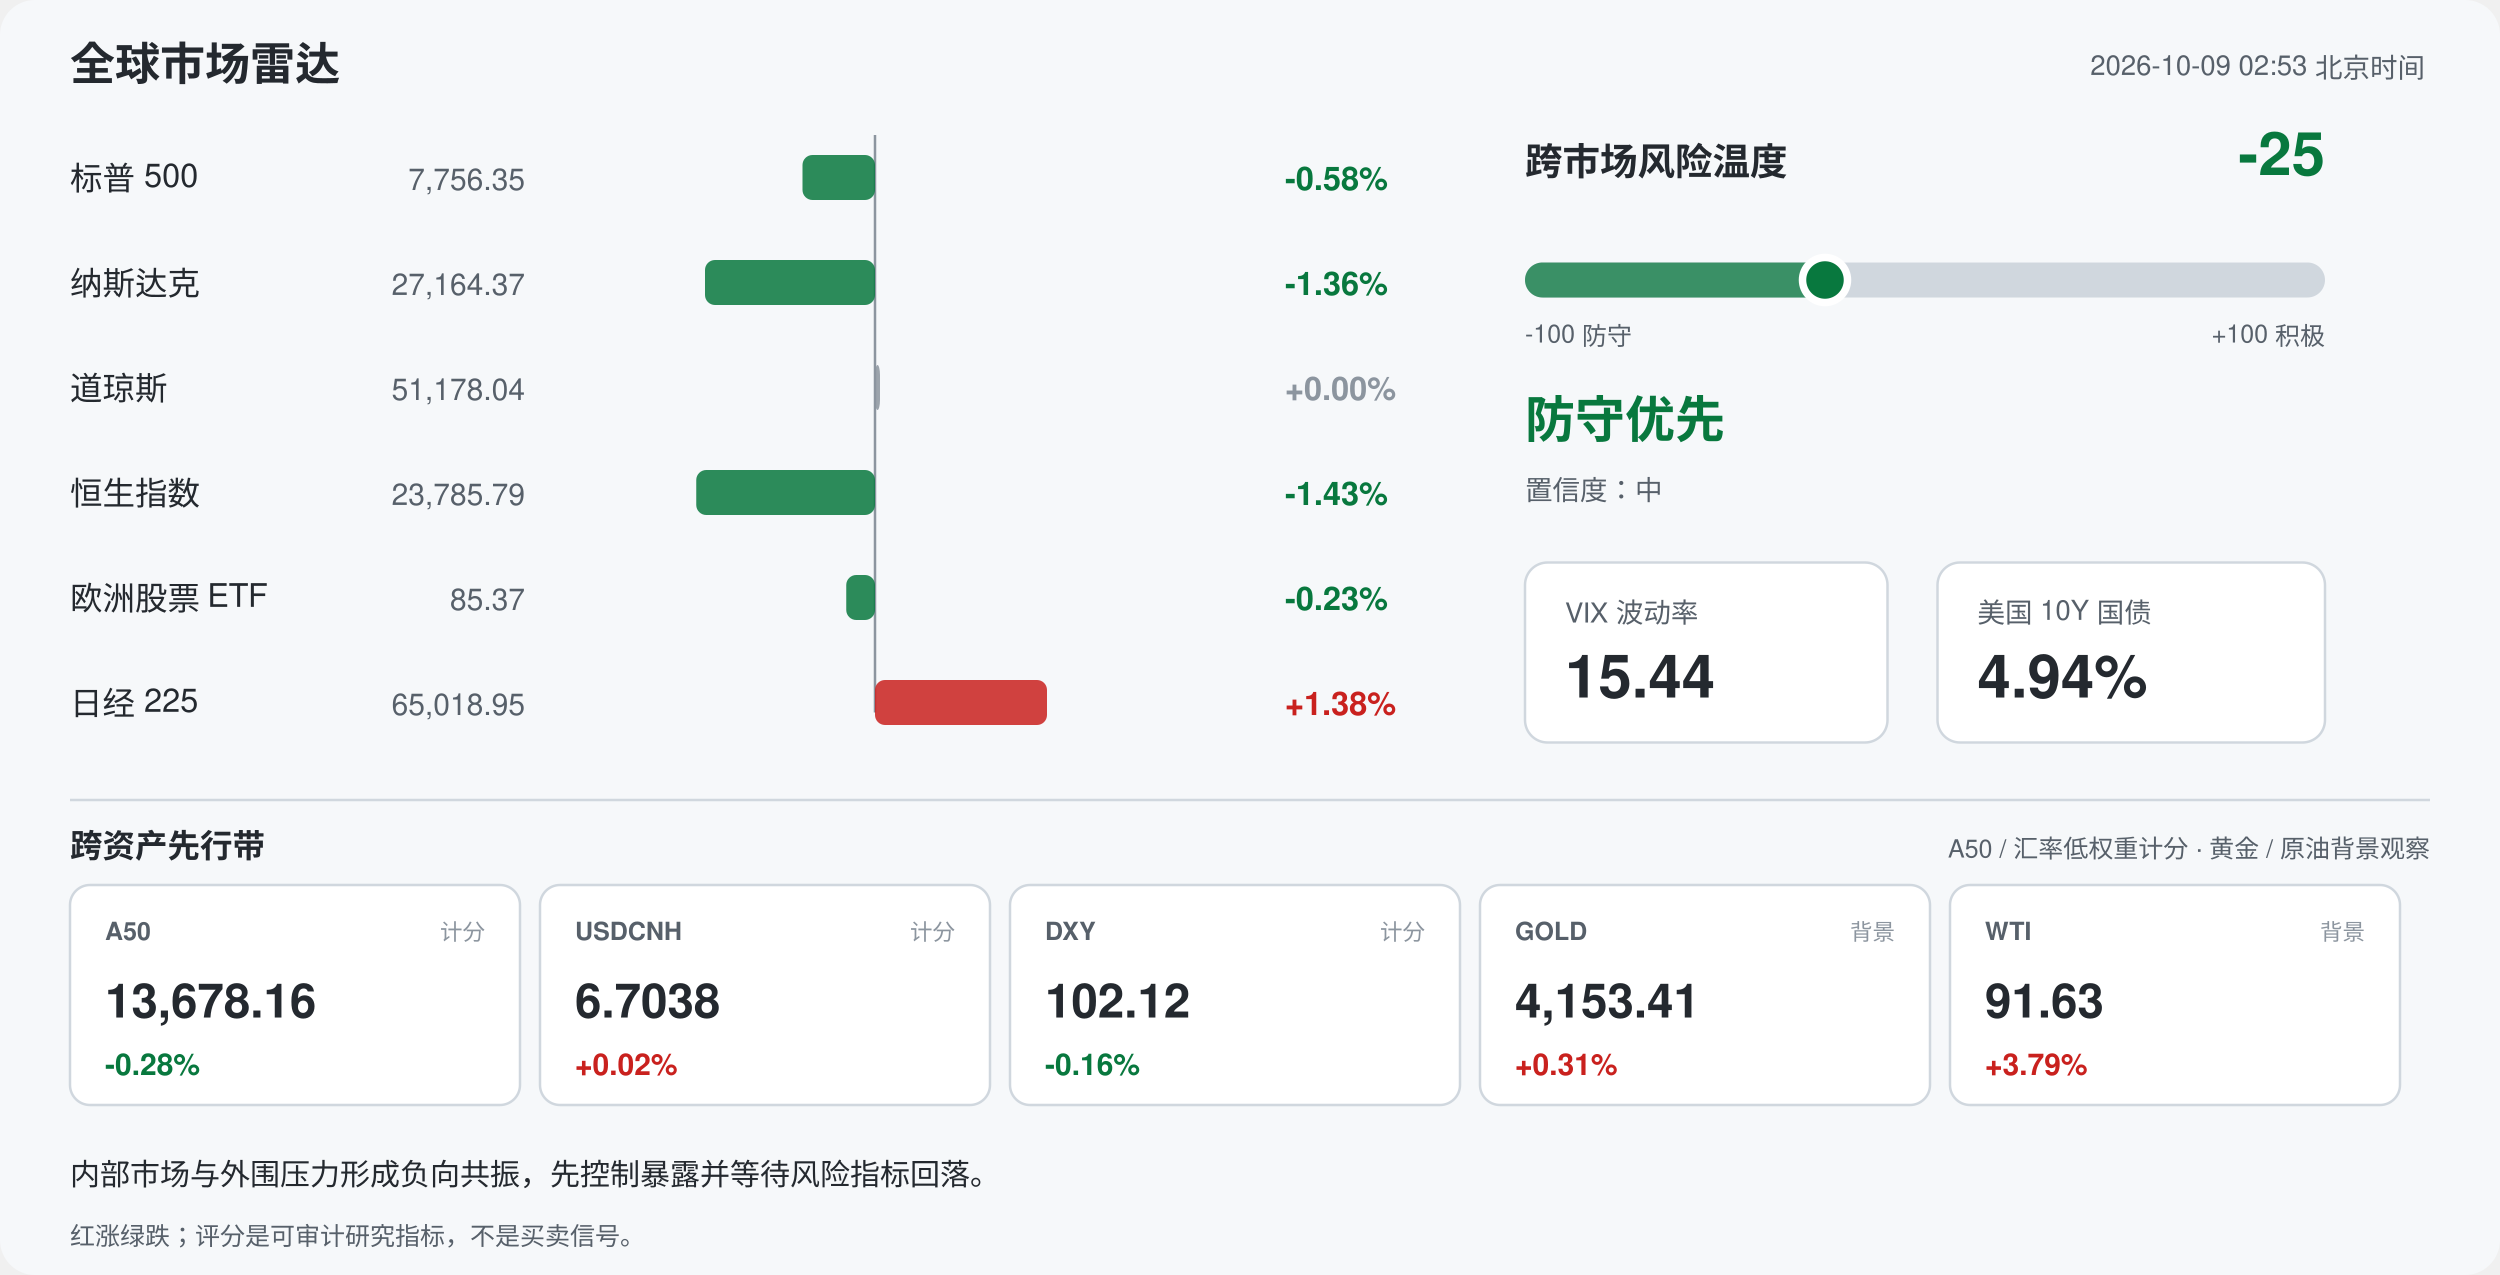
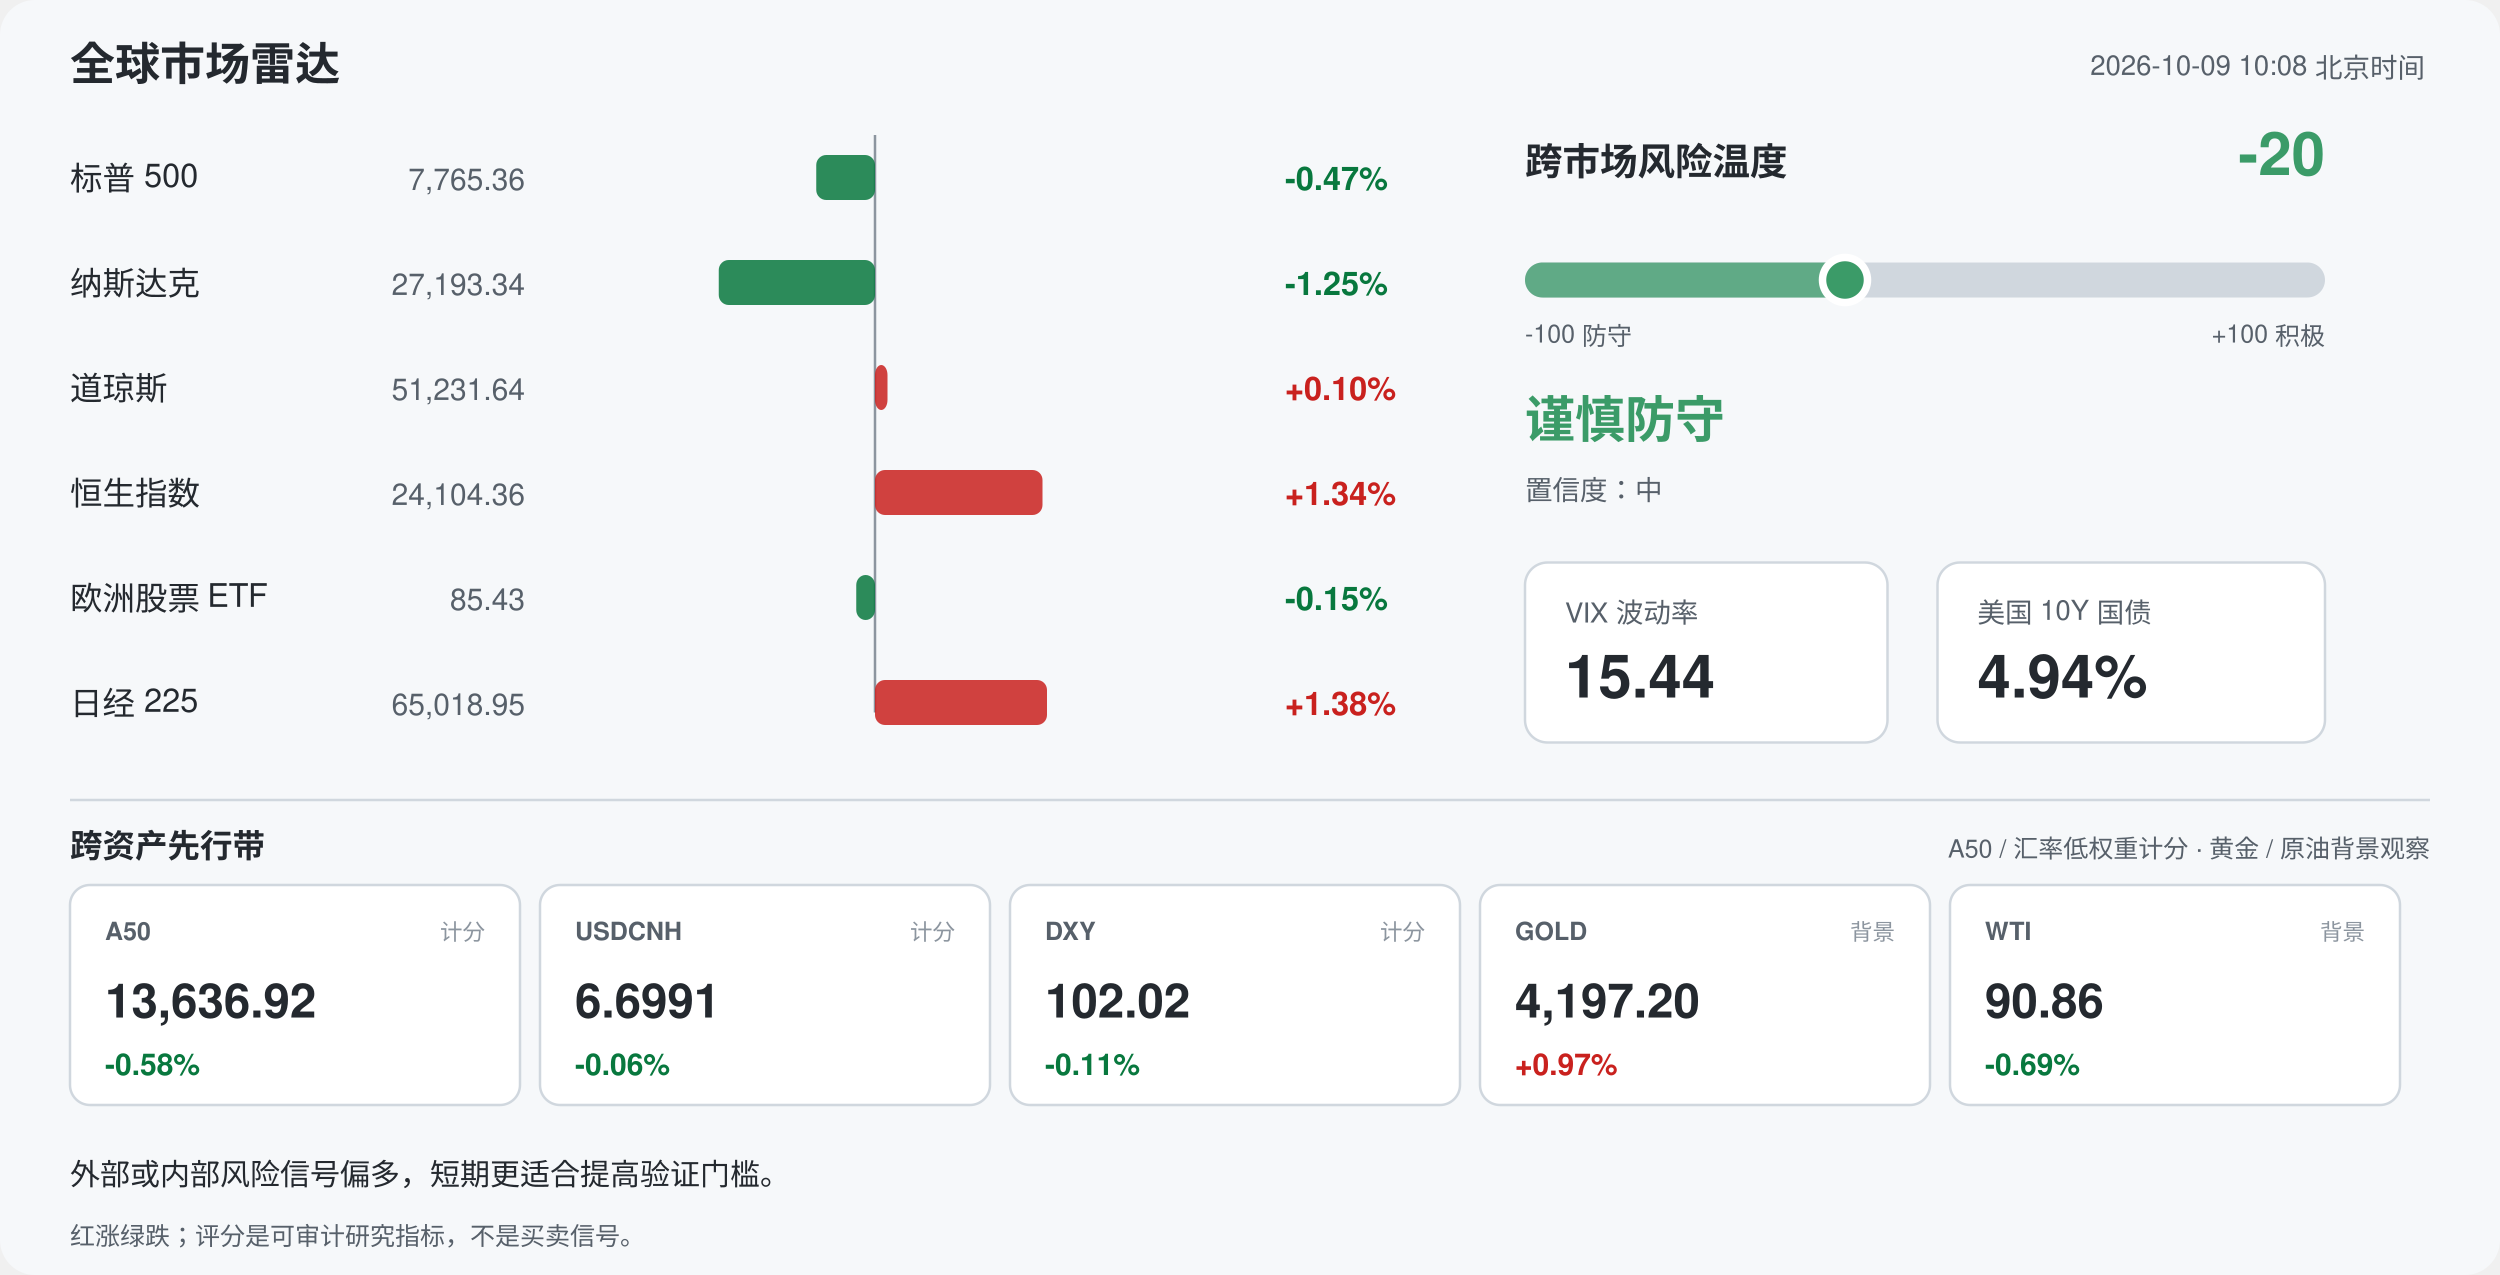
<svg xmlns="http://www.w3.org/2000/svg" width="1000" height="510" viewBox="0 0 1000 510" font-family="-apple-system,Segoe UI,Helvetica,Arial,sans-serif">
  <rect width="1000" height="510" rx="14" fill="#f6f8fa" />
  <text x="28" y="32" font-size="18" font-weight="700" fill="#24292f">全球市场雷达</text>
-   <text x="970" y="30" font-size="11" fill="#57606a" text-anchor="end">2026-10-09 02:53 北京时间</text>
+   <text x="970" y="30" font-size="11" fill="#57606a" text-anchor="end">2026-10-09 10:08 北京时间</text>
  <line x1="350" y1="54" x2="350" y2="285" stroke="#8c959f" stroke-width="1" />
  <text x="28" y="76" font-size="13" fill="#24292f">标普 500</text>
-   <text x="210" y="76" font-size="12" fill="#57606a" text-anchor="end">7,756.35</text>
-   <rect x="321.0" y="62" width="29.0" height="18" rx="4" fill="#08783e" opacity="0.85" />
-   <text x="514" y="76" font-size="13" font-weight="600" fill="#08783e">-0.58%</text>
+   <text x="210" y="76" font-size="12" fill="#57606a" text-anchor="end">7,765.36</text>
+   <rect x="326.5" y="62" width="23.5" height="18" rx="4" fill="#08783e" opacity="0.85" />
+   <text x="514" y="76" font-size="13" font-weight="600" fill="#08783e">-0.47%</text>
  <text x="28" y="118" font-size="13" fill="#24292f">纳斯达克</text>
-   <text x="210" y="118" font-size="12" fill="#57606a" text-anchor="end">27,164.37</text>
-   <rect x="282.0" y="104" width="68.0" height="18" rx="4" fill="#08783e" opacity="0.85" />
-   <text x="514" y="118" font-size="13" font-weight="600" fill="#08783e">-1.36%</text>
+   <text x="210" y="118" font-size="12" fill="#57606a" text-anchor="end">27,193.34</text>
+   <rect x="287.5" y="104" width="62.5" height="18" rx="4" fill="#08783e" opacity="0.85" />
+   <text x="514" y="118" font-size="13" font-weight="600" fill="#08783e">-1.25%</text>
  <text x="28" y="160" font-size="13" fill="#24292f">道琼斯</text>
-   <text x="210" y="160" font-size="12" fill="#57606a" text-anchor="end">51,178.04</text>
-   <rect x="350.0" y="146" width="2.0" height="18" rx="4" fill="#8c959f" opacity="0.85" />
-   <text x="514" y="160" font-size="13" font-weight="600" fill="#8c959f">+0.00%</text>
+   <text x="210" y="160" font-size="12" fill="#57606a" text-anchor="end">51,231.64</text>
+   <rect x="350.0" y="146" width="5.0" height="18" rx="4" fill="#c9211e" opacity="0.85" />
+   <text x="514" y="160" font-size="13" font-weight="600" fill="#c9211e">+0.10%</text>
  <text x="28" y="202" font-size="13" fill="#24292f">恒生指数</text>
-   <text x="210" y="202" font-size="12" fill="#57606a" text-anchor="end">23,785.79</text>
-   <rect x="278.5" y="188" width="71.5" height="18" rx="4" fill="#08783e" opacity="0.85" />
-   <text x="514" y="202" font-size="13" font-weight="600" fill="#08783e">-1.43%</text>
+   <text x="210" y="202" font-size="12" fill="#57606a" text-anchor="end">24,104.36</text>
+   <rect x="350.0" y="188" width="67.0" height="18" rx="4" fill="#c9211e" opacity="0.85" />
+   <text x="514" y="202" font-size="13" font-weight="600" fill="#c9211e">+1.34%</text>
  <text x="28" y="244" font-size="13" fill="#24292f">欧洲股票 ETF</text>
-   <text x="210" y="244" font-size="12" fill="#57606a" text-anchor="end">85.37</text>
-   <rect x="338.5" y="230" width="11.5" height="18" rx="4" fill="#08783e" opacity="0.85" />
-   <text x="514" y="244" font-size="13" font-weight="600" fill="#08783e">-0.23%</text>
+   <text x="210" y="244" font-size="12" fill="#57606a" text-anchor="end">85.43</text>
+   <rect x="342.5" y="230" width="7.5" height="18" rx="4" fill="#08783e" opacity="0.85" />
+   <text x="514" y="244" font-size="13" font-weight="600" fill="#08783e">-0.15%</text>
  <text x="28" y="286" font-size="13" fill="#24292f">日经 225</text>
  <text x="210" y="286" font-size="12" fill="#57606a" text-anchor="end">65,018.95</text>
  <rect x="350.0" y="272" width="68.8" height="18" rx="4" fill="#c9211e" opacity="0.85" />
  <text x="514" y="286" font-size="13" font-weight="600" fill="#c9211e">+1.38%</text>
  <text x="610" y="70" font-size="15" font-weight="700" fill="#24292f">跨市场风险温度</text>
-   <text x="930" y="70" font-size="24" font-weight="700" fill="#08783e" text-anchor="end">-25</text>
+   <text x="930" y="70" font-size="24" font-weight="700" fill="#3b9b68" text-anchor="end">-20</text>
  <rect x="610" y="105" width="320" height="14" rx="7" fill="#d0d7de" />
-   <rect x="610" y="105" width="120.0" height="14" rx="7" fill="#08783e" opacity="0.75" />
-   <circle cx="730.0" cy="112" r="9" fill="#08783e" stroke="#ffffff" stroke-width="3" />
+   <rect x="610" y="105" width="128.0" height="14" rx="7" fill="#3b9b68" opacity="0.75" />
+   <circle cx="738.0" cy="112" r="9" fill="#3b9b68" stroke="#ffffff" stroke-width="3" />
  <text x="610" y="137" font-size="10" fill="#57606a">-100 防守</text>
  <text x="930" y="137" font-size="10" fill="#57606a" text-anchor="end">+100 积极</text>
-   <text x="610" y="175" font-size="20" font-weight="700" fill="#08783e">防守优先</text>
+   <text x="610" y="175" font-size="20" font-weight="700" fill="#3b9b68">谨慎防守</text>
  <text x="610" y="200" font-size="11" fill="#57606a">置信度：中</text>
  <rect x="610" y="225" width="145" height="72" rx="9" fill="#ffffff" stroke="#d0d7de" />
  <text x="626" y="249" font-size="11" fill="#57606a">VIX 波动率</text>
  <text x="626" y="279" font-size="24" font-weight="700" fill="#24292f">15.44</text>
  <rect x="775" y="225" width="155" height="72" rx="9" fill="#ffffff" stroke="#d0d7de" />
  <text x="791" y="249" font-size="11" fill="#57606a">美国 10Y 国债</text>
  <text x="791" y="279" font-size="24" font-weight="700" fill="#24292f">4.94%</text>
  <line x1="28" y1="320" x2="972" y2="320" stroke="#d0d7de" />
  <text x="28" y="343" font-size="13" font-weight="700" fill="#24292f">跨资产先行带</text>
  <text x="972" y="343" font-size="10" fill="#57606a" text-anchor="end">A50 / 汇率低权重计分 · 黄金 / 原油背景观察</text>
  <rect x="28" y="354" width="180" height="88" rx="8" fill="#ffffff" stroke="#d0d7de" />
  <text x="42" y="376" font-size="10" font-weight="700" fill="#57606a">A50</text>
  <text x="194" y="376" font-size="9" fill="#8c959f" text-anchor="end">计分</text>
-   <text x="42" y="407" font-size="19" font-weight="700" fill="#24292f">13,678.16</text>
-   <text x="42" y="430" font-size="12" font-weight="700" fill="#08783e">-0.28%</text>
+   <text x="42" y="407" font-size="19" font-weight="700" fill="#24292f">13,636.92</text>
+   <text x="42" y="430" font-size="12" font-weight="700" fill="#08783e">-0.58%</text>
  <rect x="216" y="354" width="180" height="88" rx="8" fill="#ffffff" stroke="#d0d7de" />
  <text x="230" y="376" font-size="10" font-weight="700" fill="#57606a">USDCNH</text>
  <text x="382" y="376" font-size="9" fill="#8c959f" text-anchor="end">计分</text>
-   <text x="230" y="407" font-size="19" font-weight="700" fill="#24292f">6.7038</text>
-   <text x="230" y="430" font-size="12" font-weight="700" fill="#c9211e">+0.02%</text>
+   <text x="230" y="407" font-size="19" font-weight="700" fill="#24292f">6.6991</text>
+   <text x="230" y="430" font-size="12" font-weight="700" fill="#08783e">-0.06%</text>
  <rect x="404" y="354" width="180" height="88" rx="8" fill="#ffffff" stroke="#d0d7de" />
  <text x="418" y="376" font-size="10" font-weight="700" fill="#57606a">DXY</text>
  <text x="570" y="376" font-size="9" fill="#8c959f" text-anchor="end">计分</text>
-   <text x="418" y="407" font-size="19" font-weight="700" fill="#24292f">102.12</text>
-   <text x="418" y="430" font-size="12" font-weight="700" fill="#08783e">-0.16%</text>
+   <text x="418" y="407" font-size="19" font-weight="700" fill="#24292f">102.02</text>
+   <text x="418" y="430" font-size="12" font-weight="700" fill="#08783e">-0.11%</text>
  <rect x="592" y="354" width="180" height="88" rx="8" fill="#ffffff" stroke="#d0d7de" />
  <text x="606" y="376" font-size="10" font-weight="700" fill="#57606a">GOLD</text>
  <text x="758" y="376" font-size="9" fill="#8c959f" text-anchor="end">背景</text>
-   <text x="606" y="407" font-size="19" font-weight="700" fill="#24292f">4,153.41</text>
-   <text x="606" y="430" font-size="12" font-weight="700" fill="#c9211e">+0.31%</text>
+   <text x="606" y="407" font-size="19" font-weight="700" fill="#24292f">4,197.20</text>
+   <text x="606" y="430" font-size="12" font-weight="700" fill="#c9211e">+0.97%</text>
  <rect x="780" y="354" width="180" height="88" rx="8" fill="#ffffff" stroke="#d0d7de" />
  <text x="794" y="376" font-size="10" font-weight="700" fill="#57606a">WTI</text>
  <text x="946" y="376" font-size="9" fill="#8c959f" text-anchor="end">背景</text>
-   <text x="794" y="407" font-size="19" font-weight="700" fill="#24292f">91.63</text>
-   <text x="794" y="430" font-size="12" font-weight="700" fill="#c9211e">+3.79%</text>
-   <text x="28" y="474" font-size="12" fill="#24292f">内部市场与外围压力形成负向共振，先控制暴露并等待风险指标回落。</text>
+   <text x="794" y="407" font-size="19" font-weight="700" fill="#24292f">90.86</text>
+   <text x="794" y="430" font-size="12" font-weight="700" fill="#08783e">-0.69%</text>
+   <text x="28" y="474" font-size="12" fill="#24292f">外部或内部风险信号偏多，短期更适合提高验证门槛。</text>
  <text x="28" y="498" font-size="10" fill="#57606a">红涨绿跌；评分是可审计研究指标，不是买卖信号。</text>
</svg>
